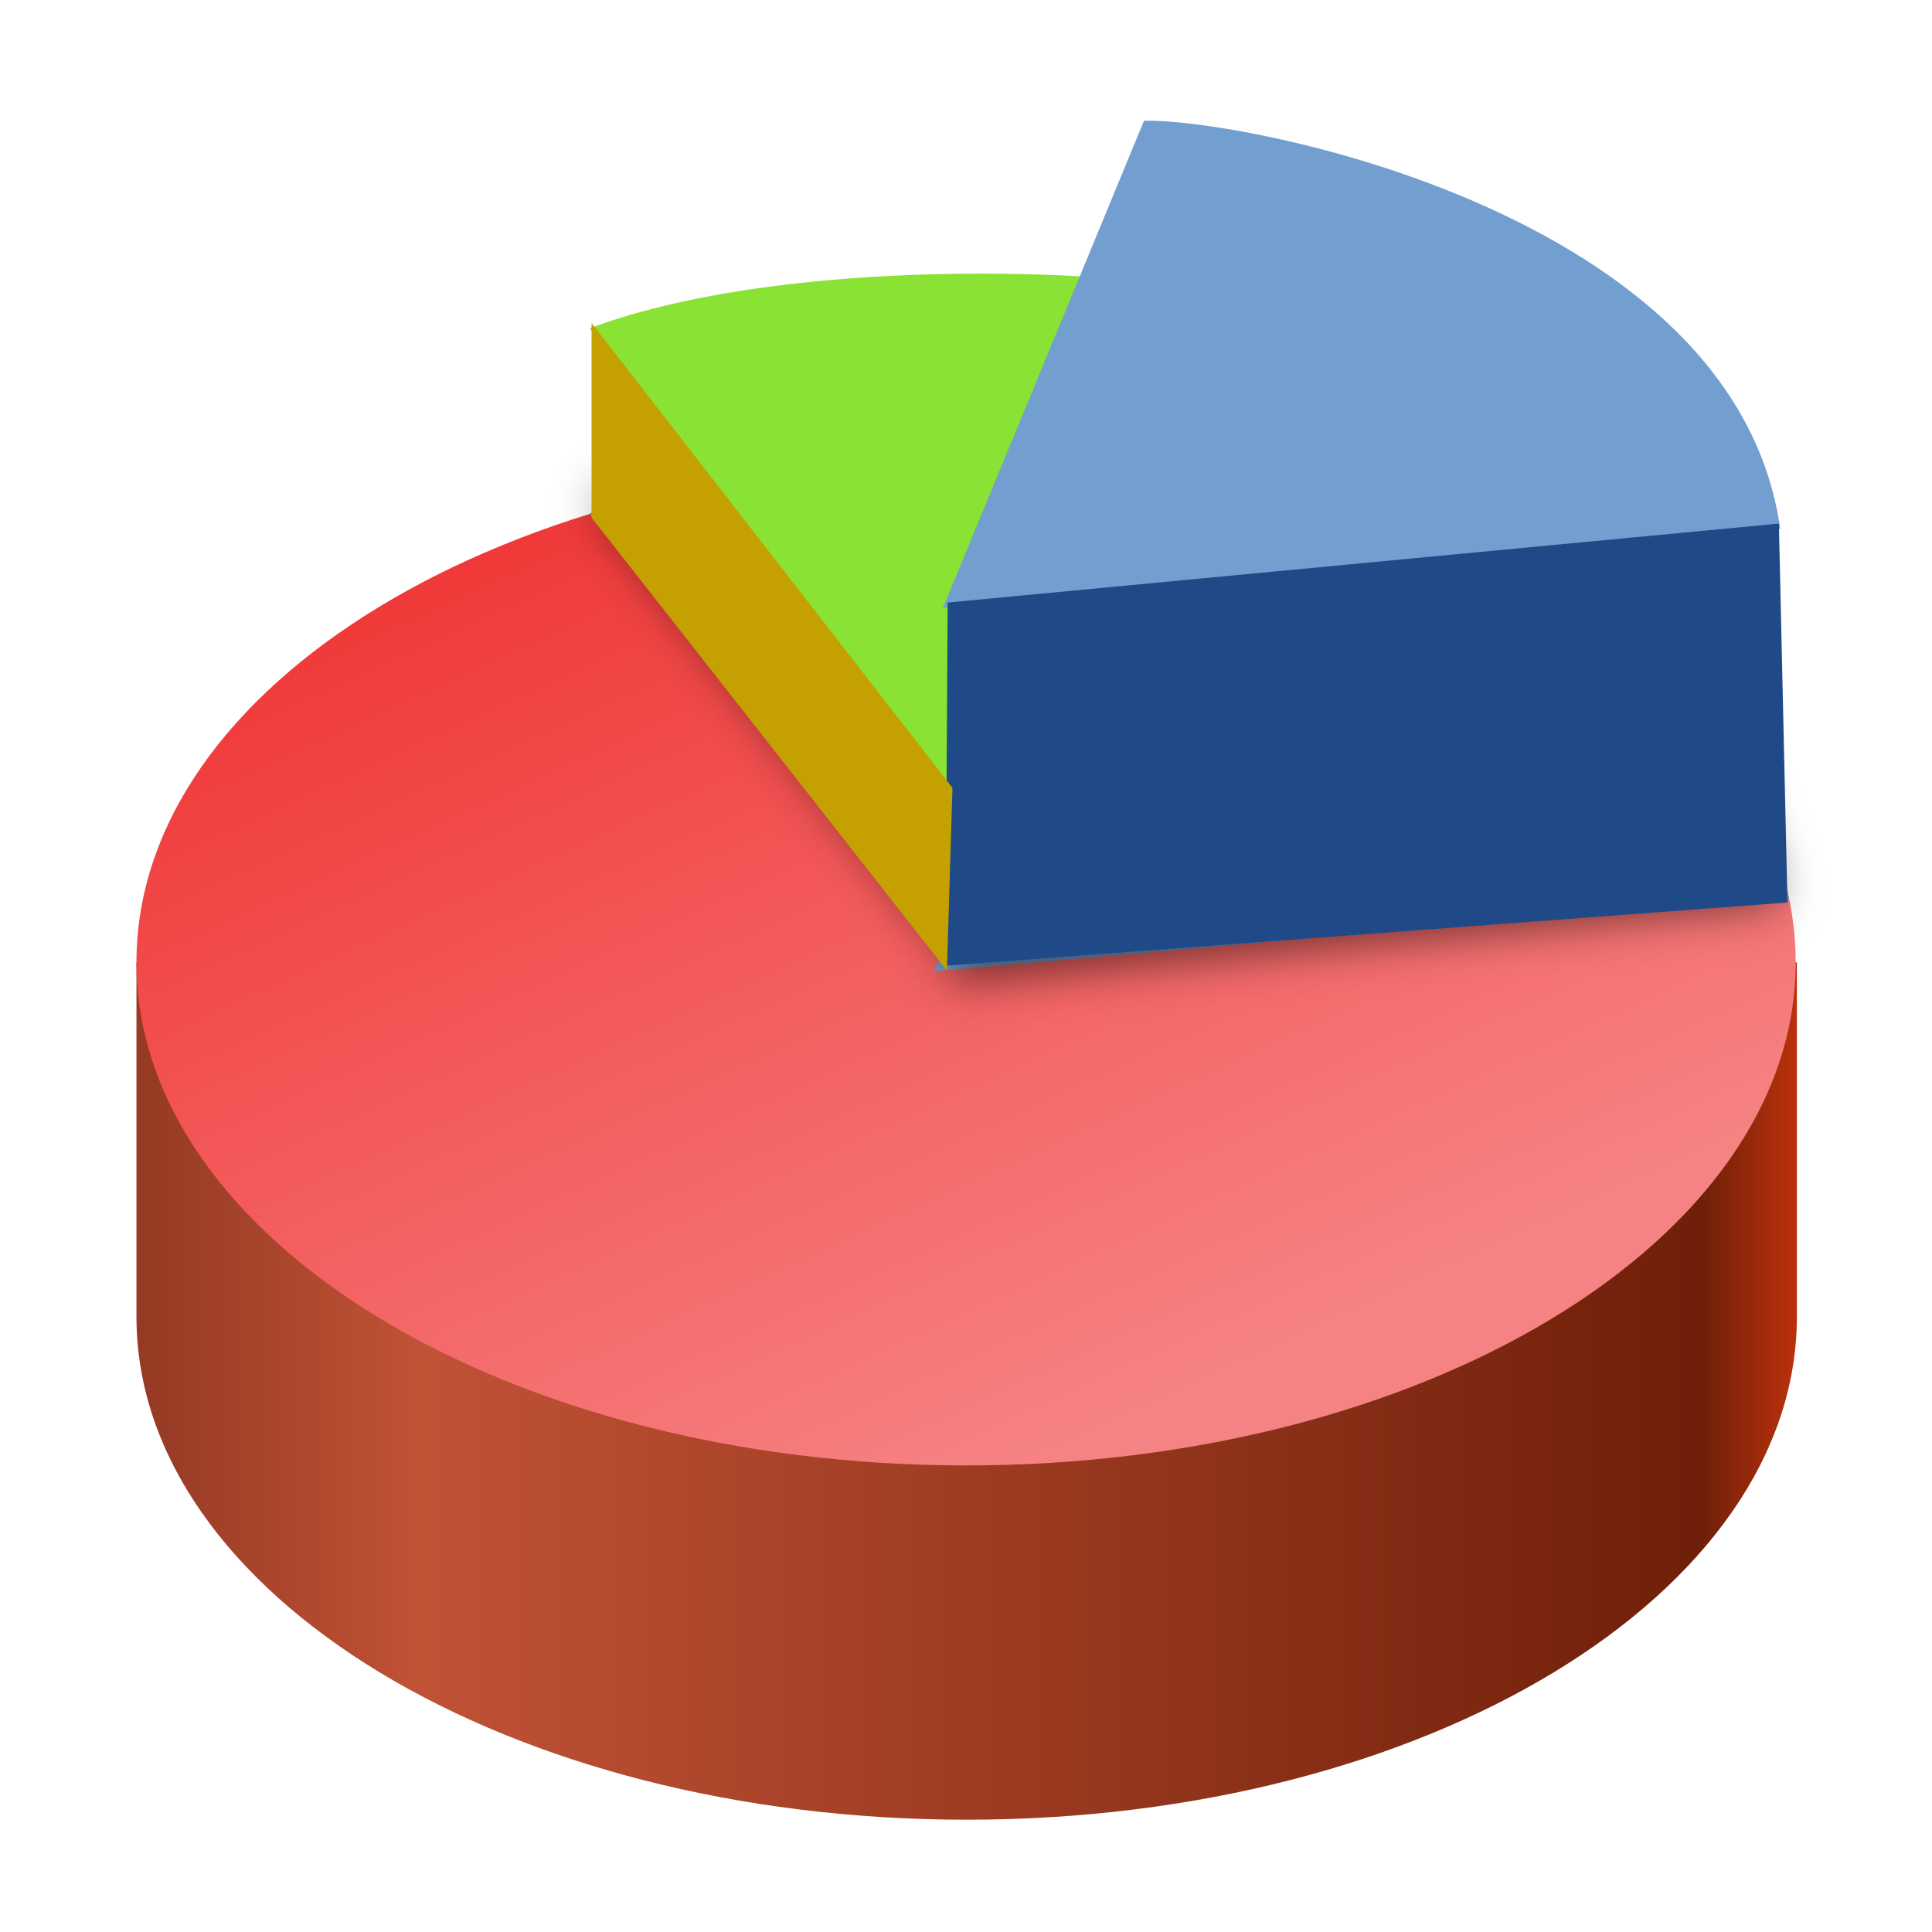
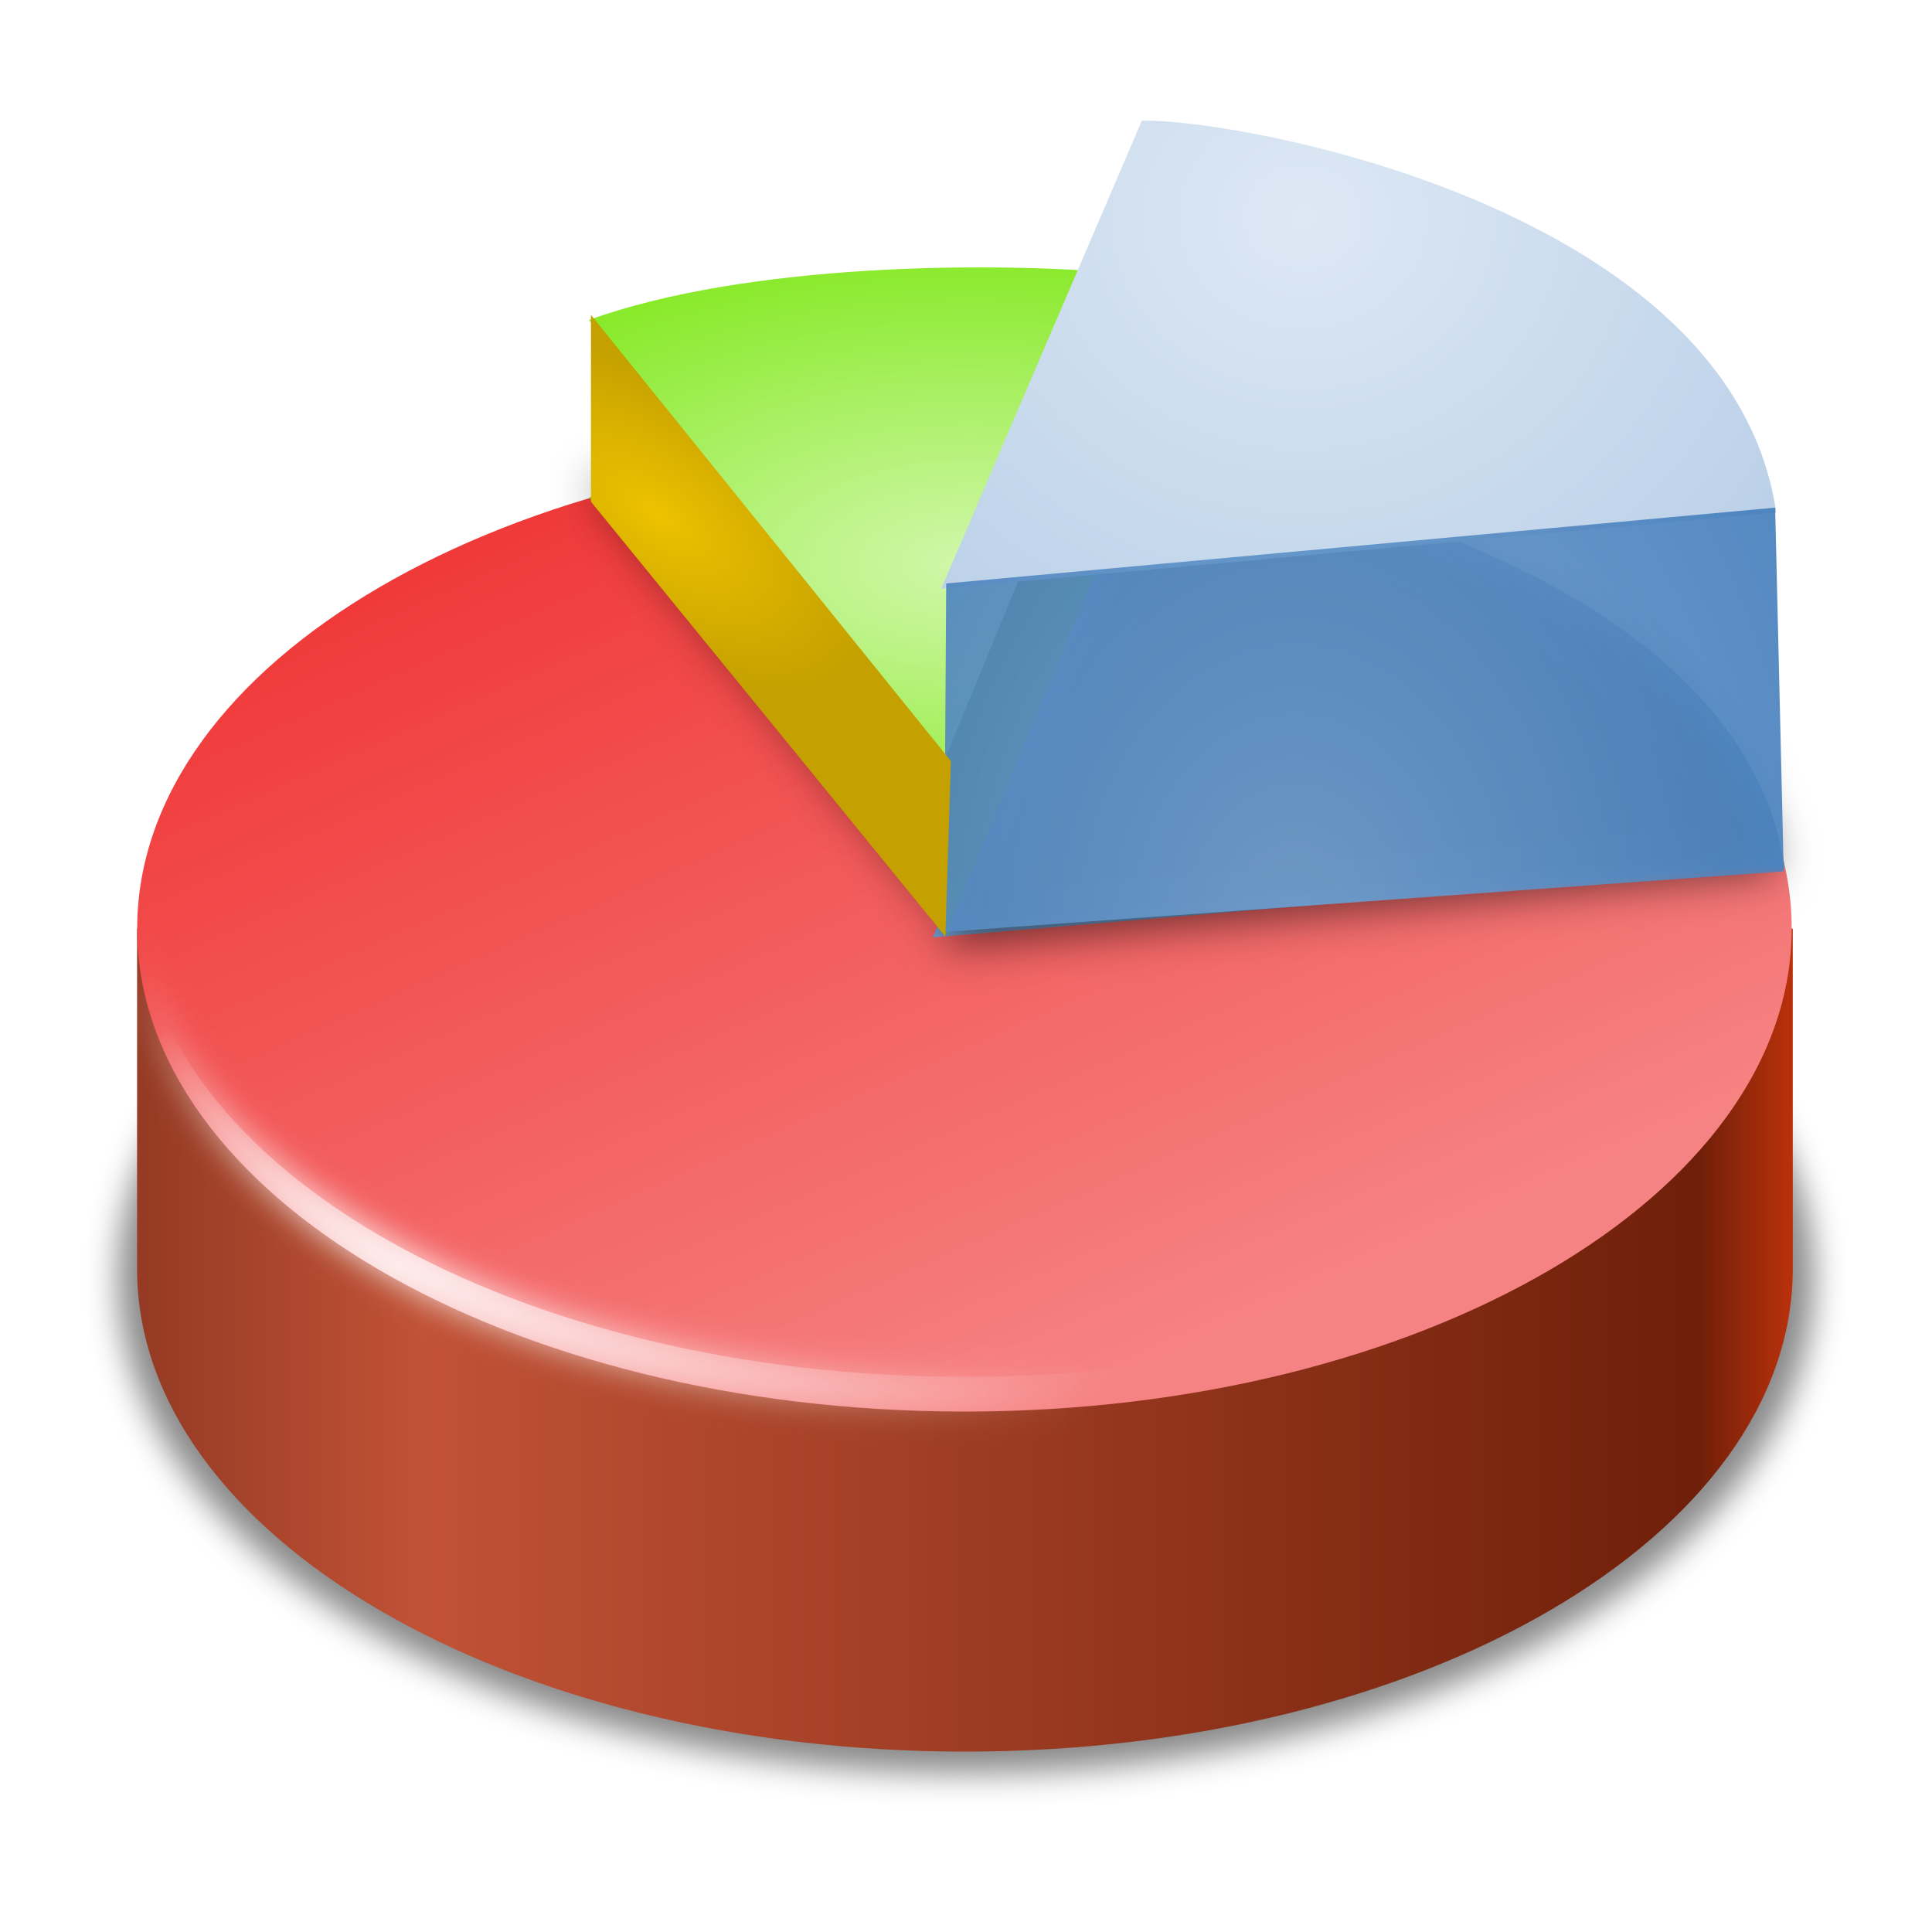
<svg xmlns="http://www.w3.org/2000/svg" xmlns:xlink="http://www.w3.org/1999/xlink" width="16" height="16" id="svg2" version="1.1">
  <defs id="defs4">
    <linearGradient y2="98.883" x2="118.348" y1="81.176" x1="106.025" gradientUnits="userSpaceOnUse" id="linearGradient17659-4">
      <stop id="stop17661-0" style="stop-color:#da4522;stop-opacity:1;" offset="0" />
      <stop offset="0.025" style="stop-color:#953a24;stop-opacity:1;" id="stop17667-4" />
      <stop offset="0.19" style="stop-color:#c15236;stop-opacity:1;" id="stop17665-75" />
      <stop id="stop17669-0" style="stop-color:#6f1f09;stop-opacity:1" offset="0.944" />
      <stop id="stop17663-8" style="stop-color:#ba310b;stop-opacity:1" offset="1" />
    </linearGradient>
    <linearGradient id="linearGradient5257-3">
      <stop style="stop-color:#ef2929;stop-opacity:1;" offset="0" id="stop5259-87" />
      <stop style="stop-color:#f68383;stop-opacity:1;" offset="1" id="stop5261-1" />
    </linearGradient>
    <linearGradient id="linearGradient17864-9">
      <stop style="stop-color:#d1f7ab;stop-opacity:1;" offset="0" id="stop17866-9" />
      <stop style="stop-color:#85e923;stop-opacity:1;" offset="1" id="stop17868-41" />
    </linearGradient>
    <linearGradient id="linearGradient17317-98">
      <stop style="stop-color:#dde8f4;stop-opacity:1;" offset="0" id="stop17319-1" />
      <stop style="stop-color:#bad0e8;stop-opacity:1;" offset="1" id="stop17321-6" />
    </linearGradient>
    <linearGradient id="linearGradient17325-1">
      <stop style="stop-color:#729fcf;stop-opacity:1;" offset="0" id="stop17327-8" />
      <stop style="stop-color:#3f7ab9;stop-opacity:1;" offset="1" id="stop17329-8" />
    </linearGradient>
    <linearGradient id="linearGradient17339-7">
      <stop id="stop17341-6" offset="0" style="stop-color:#729fcf;stop-opacity:0;" />
      <stop id="stop17343-4" offset="1" style="stop-color:#3f7ab9;stop-opacity:1;" />
    </linearGradient>
    <linearGradient id="linearGradient17767-1">
      <stop id="stop17771-8" offset="0" style="stop-color:#edc200;stop-opacity:1;" />
      <stop id="stop17769-4" offset="1" style="stop-color:#c4a000;stop-opacity:1;" />
    </linearGradient>
    <linearGradient y2="98.883" x2="118.348" y1="81.176" x1="106.025" gradientUnits="userSpaceOnUse" id="linearGradient17659-4-4">
      <stop id="stop17661-0-5" style="stop-color:#da4522;stop-opacity:1;" offset="0" />
      <stop offset="0.025" style="stop-color:#953a24;stop-opacity:1;" id="stop17667-4-2" />
      <stop offset="0.19" style="stop-color:#c15236;stop-opacity:1;" id="stop17665-75-0" />
      <stop id="stop17669-0-2" style="stop-color:#6f1f09;stop-opacity:1" offset="0.944" />
      <stop id="stop17663-8-2" style="stop-color:#ba310b;stop-opacity:1" offset="1" />
    </linearGradient>
    <linearGradient id="linearGradient5257-3-4">
      <stop style="stop-color:#ef2929;stop-opacity:1;" offset="0" id="stop5259-87-7" />
      <stop style="stop-color:#f68383;stop-opacity:1;" offset="1" id="stop5261-1-9" />
    </linearGradient>
    <linearGradient id="linearGradient17864-9-9">
      <stop style="stop-color:#d1f7ab;stop-opacity:1;" offset="0" id="stop17866-9-5" />
      <stop style="stop-color:#85e923;stop-opacity:1;" offset="1" id="stop17868-41-4" />
    </linearGradient>
    <linearGradient id="linearGradient17317-98-6">
      <stop style="stop-color:#dde8f4;stop-opacity:1;" offset="0" id="stop17319-1-0" />
      <stop style="stop-color:#bad0e8;stop-opacity:1;" offset="1" id="stop17321-6-9" />
    </linearGradient>
    <linearGradient id="linearGradient17325-1-6">
      <stop style="stop-color:#729fcf;stop-opacity:1;" offset="0" id="stop17327-8-0" />
      <stop style="stop-color:#3f7ab9;stop-opacity:1;" offset="1" id="stop17329-8-6" />
    </linearGradient>
    <linearGradient id="linearGradient17339-7-9">
      <stop id="stop17341-6-2" offset="0" style="stop-color:#729fcf;stop-opacity:0;" />
      <stop id="stop17343-4-5" offset="1" style="stop-color:#3f7ab9;stop-opacity:1;" />
    </linearGradient>
    <linearGradient id="linearGradient17767-1-0">
      <stop id="stop17771-8-6" offset="0" style="stop-color:#edc200;stop-opacity:1;" />
      <stop id="stop17769-4-4" offset="1" style="stop-color:#c4a000;stop-opacity:1;" />
    </linearGradient>
    <linearGradient y2="98.883" x2="118.348" y1="81.176" x1="106.025" gradientUnits="userSpaceOnUse" id="linearGradient17659-4-4-7">
      <stop id="stop17661-0-5-4" style="stop-color:#da4522;stop-opacity:1;" offset="0" />
      <stop offset="0.025" style="stop-color:#953a24;stop-opacity:1;" id="stop17667-4-2-0" />
      <stop offset="0.19" style="stop-color:#c15236;stop-opacity:1;" id="stop17665-75-0-9" />
      <stop id="stop17669-0-2-6" style="stop-color:#6f1f09;stop-opacity:1" offset="0.944" />
      <stop id="stop17663-8-2-6" style="stop-color:#ba310b;stop-opacity:1" offset="1" />
    </linearGradient>
    <linearGradient id="linearGradient5257-3-4-2">
      <stop style="stop-color:#ef2929;stop-opacity:1;" offset="0" id="stop5259-87-7-3" />
      <stop style="stop-color:#f68383;stop-opacity:1;" offset="1" id="stop5261-1-9-9" />
    </linearGradient>
    <linearGradient id="linearGradient17864-9-9-0">
      <stop style="stop-color:#d1f7ab;stop-opacity:1;" offset="0" id="stop17866-9-5-1" />
      <stop style="stop-color:#85e923;stop-opacity:1;" offset="1" id="stop17868-41-4-3" />
    </linearGradient>
    <linearGradient id="linearGradient17317-98-6-2">
      <stop style="stop-color:#dde8f4;stop-opacity:1;" offset="0" id="stop17319-1-0-9" />
      <stop style="stop-color:#bad0e8;stop-opacity:1;" offset="1" id="stop17321-6-9-5" />
    </linearGradient>
    <linearGradient id="linearGradient17325-1-6-3">
      <stop style="stop-color:#729fcf;stop-opacity:1;" offset="0" id="stop17327-8-0-3" />
      <stop style="stop-color:#3f7ab9;stop-opacity:1;" offset="1" id="stop17329-8-6-7" />
    </linearGradient>
    <linearGradient id="linearGradient17339-7-9-0">
      <stop id="stop17341-6-2-7" offset="0" style="stop-color:#729fcf;stop-opacity:0;" />
      <stop id="stop17343-4-5-0" offset="1" style="stop-color:#3f7ab9;stop-opacity:1;" />
    </linearGradient>
    <linearGradient id="linearGradient17767-1-0-8">
      <stop id="stop17771-8-6-5" offset="0" style="stop-color:#edc200;stop-opacity:1;" />
      <stop id="stop17769-4-4-4" offset="1" style="stop-color:#c4a000;stop-opacity:1;" />
    </linearGradient>
    <linearGradient y2="98.883" x2="118.348" y1="81.176" x1="106.025" gradientUnits="userSpaceOnUse" id="linearGradient17659-7-6-1">
      <stop id="stop17661-8-4-5" style="stop-color:#da4522;stop-opacity:1;" offset="0" />
      <stop offset="0.025" style="stop-color:#953a24;stop-opacity:1;" id="stop17667-7-0-2" />
      <stop offset="0.19" style="stop-color:#c15236;stop-opacity:1;" id="stop17665-7-6-9" />
      <stop id="stop17669-1-7-1" style="stop-color:#6f1f09;stop-opacity:1" offset="0.944" />
      <stop id="stop17663-6-1-7" style="stop-color:#ba310b;stop-opacity:1" offset="1" />
    </linearGradient>
    <linearGradient id="linearGradient5257-5-8-9">
      <stop style="stop-color:#ef2929;stop-opacity:1;" offset="0" id="stop5259-8-8-1" />
      <stop style="stop-color:#f68383;stop-opacity:1;" offset="1" id="stop5261-4-5-2" />
    </linearGradient>
    <linearGradient id="linearGradient17864-3-1-8">
      <stop style="stop-color:#d1f7ab;stop-opacity:1;" offset="0" id="stop17866-3-1-8" />
      <stop style="stop-color:#85e923;stop-opacity:1;" offset="1" id="stop17868-4-0-2" />
    </linearGradient>
    <linearGradient id="linearGradient17317-9-7-0">
      <stop style="stop-color:#dde8f4;stop-opacity:1;" offset="0" id="stop17319-6-5-2" />
      <stop style="stop-color:#bad0e8;stop-opacity:1;" offset="1" id="stop17321-4-8-6" />
    </linearGradient>
    <linearGradient id="linearGradient17325-8-0-5">
      <stop style="stop-color:#729fcf;stop-opacity:1;" offset="0" id="stop17327-6-2-5" />
      <stop style="stop-color:#3f7ab9;stop-opacity:1;" offset="1" id="stop17329-2-4-8" />
    </linearGradient>
    <linearGradient id="linearGradient17767-8-8-9">
      <stop id="stop17771-2-4-1" offset="0" style="stop-color:#edc200;stop-opacity:1;" />
      <stop id="stop17769-3-1-3" offset="1" style="stop-color:#c4a000;stop-opacity:1;" />
    </linearGradient>
    <radialGradient xlink:href="#linearGradient17039-3-7-98-4" id="radialGradient6108" gradientUnits="userSpaceOnUse" gradientTransform="matrix(0.3809419,-0.01176371,0.00313628,0.128796,279.1225,160.1886)" cx="55.641" cy="193.295" fx="55.641" fy="193.295" r="96.547" />
    <linearGradient id="linearGradient17039-3-7-98-4">
      <stop id="stop17041-0-1-6-1" offset="0" style="stop-color:#ffffff;stop-opacity:1;" />
      <stop id="stop17043-1-0-3-4" offset="1" style="stop-color:#ffffff;stop-opacity:0;" />
    </linearGradient>
-     <filter color-interpolation-filters="sRGB" id="filter17179-3-3-5-8">
-       <feGaussianBlur stdDeviation="1.88" id="feGaussianBlur17181-8-3-6-3" />
-     </filter>
    <linearGradient xlink:href="#linearGradient17659-7-6-1-5" id="linearGradient6157-5" gradientUnits="userSpaceOnUse" gradientTransform="matrix(0.5506096,0,0,0.5302081,246.5222,134.084)" x1="92.067" y1="96.875" x2="130.4" y2="96.875" />
    <linearGradient y2="98.883" x2="118.348" y1="81.176" x1="106.025" gradientUnits="userSpaceOnUse" id="linearGradient17659-7-6-1-5">
      <stop id="stop17661-8-4-5-9" style="stop-color:#da4522;stop-opacity:1;" offset="0" />
      <stop offset="0.025" style="stop-color:#953a24;stop-opacity:1;" id="stop17667-7-0-2-2" />
      <stop offset="0.19" style="stop-color:#c15236;stop-opacity:1;" id="stop17665-7-6-9-5" />
      <stop id="stop17669-1-7-1-0" style="stop-color:#6f1f09;stop-opacity:1" offset="0.944" />
      <stop id="stop17663-6-1-7-6" style="stop-color:#ba310b;stop-opacity:1" offset="1" />
    </linearGradient>
    <linearGradient xlink:href="#linearGradient5257-5-8-9-7" id="linearGradient6154-2" gradientUnits="userSpaceOnUse" gradientTransform="matrix(0.550208,0,0,0.5302081,246.5596,134.084)" x1="104.879" y1="69.007" x2="117.905" y2="96.292" />
    <linearGradient id="linearGradient5257-5-8-9-7">
      <stop style="stop-color:#ef2929;stop-opacity:1;" offset="0" id="stop5259-8-8-1-7" />
      <stop style="stop-color:#f68383;stop-opacity:1;" offset="1" id="stop5261-4-5-2-7" />
    </linearGradient>
-     <filter color-interpolation-filters="sRGB" id="filter17435-9-7-7-7">
-       <feGaussianBlur stdDeviation="2.451" id="feGaussianBlur17437-5-3-2-7" />
-     </filter>
-     <filter color-interpolation-filters="sRGB" id="filter17922-7-7-2-3">
-       <feGaussianBlur stdDeviation="2.676" id="feGaussianBlur17924-6-3-5-9" />
-     </filter>
    <radialGradient xlink:href="#linearGradient17864-3-1-8-9" id="radialGradient6144-3" gradientUnits="userSpaceOnUse" gradientTransform="matrix(0.2449309,0,0,0.1291233,276.7174,164.4662)" cx="127.98" cy="83.405" fx="127.98" fy="83.405" r="32.413" />
    <linearGradient id="linearGradient17864-3-1-8-9">
      <stop style="stop-color:#d1f7ab;stop-opacity:1;" offset="0" id="stop17866-3-1-8-4" />
      <stop style="stop-color:#85e923;stop-opacity:1;" offset="1" id="stop17868-4-0-2-8" />
    </linearGradient>
    <radialGradient xlink:href="#linearGradient17317-9-7-0-0" id="radialGradient6141-1" gradientUnits="userSpaceOnUse" gradientTransform="matrix(0.147604,0,0,0.1375823,287.5822,166.7356)" cx="166.913" cy="29.17" fx="166.913" fy="29.17" r="49.727" />
    <linearGradient id="linearGradient17317-9-7-0-0">
      <stop style="stop-color:#dde8f4;stop-opacity:1;" offset="0" id="stop17319-6-5-2-0" />
      <stop style="stop-color:#bad0e8;stop-opacity:1;" offset="1" id="stop17321-4-8-6-3" />
    </linearGradient>
    <radialGradient xlink:href="#linearGradient17325-8-0-5-2" id="radialGradient6138-1" gradientUnits="userSpaceOnUse" gradientTransform="matrix(0.1633241,0,0,0.2258315,285.01,146.2345)" cx="166" cy="149.5" fx="166" fy="149.5" r="49" />
    <linearGradient id="linearGradient17325-8-0-5-2">
      <stop style="stop-color:#729fcf;stop-opacity:1;" offset="0" id="stop17327-6-2-5-9" />
      <stop style="stop-color:#3f7ab9;stop-opacity:1;" offset="1" id="stop17329-2-4-8-7" />
    </linearGradient>
-     <filter color-interpolation-filters="sRGB" id="filter17725-6-3-7-1">
-       <feGaussianBlur stdDeviation="1.476" id="feGaussianBlur17727-5-8-5-4" />
-     </filter>
    <radialGradient xlink:href="#linearGradient17767-8-8-9-7" id="radialGradient6121-6" gradientUnits="userSpaceOnUse" gradientTransform="matrix(0.1203721,0.09104843,-0.04299902,0.06266661,296.6827,161.1104)" cx="91.57" cy="82.041" fx="91.57" fy="82.041" r="20.86" />
    <linearGradient id="linearGradient17767-8-8-9-7">
      <stop id="stop17771-2-4-1-1" offset="0" style="stop-color:#edc200;stop-opacity:1;" />
      <stop id="stop17769-3-1-3-1" offset="1" style="stop-color:#c4a000;stop-opacity:1;" />
    </linearGradient>
    <radialGradient r="96.547" fy="193.295" fx="55.641" cy="193.295" cx="55.641" gradientTransform="matrix(0.3809419,-0.01176371,0.00313628,0.128796,279.1225,160.1886)" gradientUnits="userSpaceOnUse" id="radialGradient6241" xlink:href="#linearGradient17039-3-7-98-4-3" />
    <linearGradient id="linearGradient17039-3-7-98-4-3">
      <stop id="stop17041-0-1-6-1-8" offset="0" style="stop-color:#ffffff;stop-opacity:1;" />
      <stop id="stop17043-1-0-3-4-9" offset="1" style="stop-color:#ffffff;stop-opacity:0;" />
    </linearGradient>
    <radialGradient r="96.547" fy="193.295" fx="55.641" cy="193.295" cx="55.641" gradientTransform="matrix(0.3809419,-0.01176371,0.00313628,0.128796,279.1225,160.1886)" gradientUnits="userSpaceOnUse" id="radialGradient4343" xlink:href="#linearGradient17039-3-7-98-4-3" />
    <linearGradient xlink:href="#linearGradient17659-7-6-1-5-4" id="linearGradient6672" gradientUnits="userSpaceOnUse" gradientTransform="matrix(0.3670732,0,0,0.3534721,263.0148,229.3893)" x1="92.067" y1="96.875" x2="130.4" y2="96.875" />
    <linearGradient y2="98.883" x2="118.348" y1="81.176" x1="106.025" gradientUnits="userSpaceOnUse" id="linearGradient17659-7-6-1-5-4">
      <stop id="stop17661-8-4-5-9-1" style="stop-color:#da4522;stop-opacity:1;" offset="0" />
      <stop offset="0.025" style="stop-color:#953a24;stop-opacity:1;" id="stop17667-7-0-2-2-2" />
      <stop offset="0.19" style="stop-color:#c15236;stop-opacity:1;" id="stop17665-7-6-9-5-7" />
      <stop id="stop17669-1-7-1-0-7" style="stop-color:#6f1f09;stop-opacity:1" offset="0.944" />
      <stop id="stop17663-6-1-7-6-8" style="stop-color:#ba310b;stop-opacity:1" offset="1" />
    </linearGradient>
    <linearGradient xlink:href="#linearGradient5257-5-8-9-7-8" id="linearGradient6669" gradientUnits="userSpaceOnUse" gradientTransform="matrix(0.3668055,0,0,0.3534721,263.0397,229.3893)" x1="104.879" y1="69.007" x2="117.905" y2="96.292" />
    <linearGradient id="linearGradient5257-5-8-9-7-8">
      <stop style="stop-color:#ef2929;stop-opacity:1;" offset="0" id="stop5259-8-8-1-7-1" />
      <stop style="stop-color:#f68383;stop-opacity:1;" offset="1" id="stop5261-4-5-2-7-5" />
    </linearGradient>
    <filter color-interpolation-filters="sRGB" id="filter17435-9-7-7-7-2">
      <feGaussianBlur stdDeviation="2.451" id="feGaussianBlur17437-5-3-2-7-9" />
    </filter>
    <filter color-interpolation-filters="sRGB" id="filter17922-7-7-2-3-6">
      <feGaussianBlur stdDeviation="2.676" id="feGaussianBlur17924-6-3-5-9-3" />
    </filter>
+     <filter color-interpolation-filters="sRGB" id="filter17179-8-4-0-9-2-1">
+       <feGaussianBlur stdDeviation="1.88" id="feGaussianBlur17181-6-0-7-0-0-7" />
+     </filter>
+     <linearGradient xlink:href="#linearGradient17659-4-5-2-0-6-4" id="linearGradient7009" gradientUnits="userSpaceOnUse" gradientTransform="matrix(0.3660312,0,0,0.3393242,263.1181,230.3344)" x1="92.067" y1="96.875" x2="130.4" y2="96.875" />
+     <linearGradient y2="98.883" x2="118.348" y1="81.176" x1="106.025" gradientUnits="userSpaceOnUse" id="linearGradient17659-4-5-2-0-6-4">
+       <stop id="stop17661-0-8-7-6-3-3" style="stop-color:#da4522;stop-opacity:1;" offset="0" />
+       <stop offset="0.025" style="stop-color:#953a24;stop-opacity:1;" id="stop17667-4-5-9-4-8-3" />
+       <stop offset="0.19" style="stop-color:#c15236;stop-opacity:1;" id="stop17665-75-4-7-6-9-3" />
+       <stop id="stop17669-0-1-0-0-0-1" style="stop-color:#6f1f09;stop-opacity:1" offset="0.944" />
+       <stop id="stop17663-8-7-5-8-9-2" style="stop-color:#ba310b;stop-opacity:1" offset="1" />
+     </linearGradient>
+     <linearGradient xlink:href="#linearGradient5257-3-0-1-4-1-9" id="linearGradient7006" gradientUnits="userSpaceOnUse" gradientTransform="matrix(0.3657643,0,0,0.3393242,263.1429,230.3344)" x1="104.879" y1="69.007" x2="117.905" y2="96.292" />
+     <linearGradient id="linearGradient5257-3-0-1-4-1-9">
+       <stop style="stop-color:#ef2929;stop-opacity:1;" offset="0" id="stop5259-87-2-8-3-3-4" />
+       <stop style="stop-color:#f68383;stop-opacity:1;" offset="1" id="stop5261-1-8-2-3-8-9" />
+     </linearGradient>
+     <radialGradient xlink:href="#linearGradient17039-7-5-8-1-3-8" id="radialGradient6968" gradientUnits="userSpaceOnUse" gradientTransform="matrix(0.8135621,0.2110374,-0.0750951,0.2894962,28.77986,89.43275)" cx="59.141" cy="179.921" fx="59.141" fy="179.921" r="96.547" />
+     <linearGradient id="linearGradient17039-7-5-8-1-3-8">
+       <stop style="stop-color:#ffffff;stop-opacity:1;" offset="0" id="stop17041-00-2-8-5-0-6" />
+       <stop style="stop-color:#ffffff;stop-opacity:0;" offset="1" id="stop17043-2-7-9-7-1-2" />
+     </linearGradient>
+     <filter color-interpolation-filters="sRGB" id="filter17525-5-2-8-1-9-4">
+       <feGaussianBlur stdDeviation="1.844" id="feGaussianBlur17527-7-8-1-1-4-7" />
+     </filter>
+     <filter color-interpolation-filters="sRGB" id="filter17435-7-8-7-2-9-5">
+       <feGaussianBlur stdDeviation="2.451" id="feGaussianBlur17437-3-8-0-3-0-0" />
+     </filter>
+     <filter color-interpolation-filters="sRGB" id="filter17922-9-0-6-8-2-8">
+       <feGaussianBlur stdDeviation="2.676" id="feGaussianBlur17924-7-4-2-1-7-9" />
+     </filter>
+     <radialGradient xlink:href="#linearGradient17864-9-5-7-7-1-9" id="radialGradient6998" gradientUnits="userSpaceOnUse" gradientTransform="matrix(0.1628238,0,0,0.08263675,283.1911,249.7785)" cx="127.98" cy="83.405" fx="127.98" fy="83.405" r="32.413" />
+     <linearGradient id="linearGradient17864-9-5-7-7-1-9">
+       <stop style="stop-color:#d1f7ab;stop-opacity:1;" offset="0" id="stop17866-9-8-1-2-7-7" />
+       <stop style="stop-color:#85e923;stop-opacity:1;" offset="1" id="stop17868-41-8-0-2-4-3" />
+     </linearGradient>
+     <radialGradient xlink:href="#linearGradient17317-98-8-9-2-4-7" id="radialGradient6995" gradientUnits="userSpaceOnUse" gradientTransform="matrix(0.09812334,0,0,0.08805032,290.4137,251.2309)" cx="166.913" cy="29.17" fx="166.913" fy="29.17" r="49.727" />
+     <linearGradient id="linearGradient17317-98-8-9-2-4-7">
+       <stop style="stop-color:#dde8f4;stop-opacity:1;" offset="0" id="stop17319-1-06-3-8-9-2" />
+       <stop style="stop-color:#bad0e8;stop-opacity:1;" offset="1" id="stop17321-6-97-2-4-1-4" />
+     </linearGradient>
+     <radialGradient xlink:href="#linearGradient17325-1-1-8-0-1-1" id="radialGradient6992" gradientUnits="userSpaceOnUse" gradientTransform="matrix(0.1085737,0,0,0.1445283,288.7038,238.1105)" cx="166" cy="149.5" fx="166" fy="149.5" r="49" />
+     <linearGradient id="linearGradient17325-1-1-8-0-1-1">
+       <stop style="stop-color:#729fcf;stop-opacity:1;" offset="0" id="stop17327-8-6-2-2-0-4" />
+       <stop style="stop-color:#3f7ab9;stop-opacity:1;" offset="1" id="stop17329-8-5-1-5-4-5" />
+     </linearGradient>
+     <radialGradient xlink:href="#linearGradient17039-7-5-8-1-3-8" id="radialGradient6989" gradientUnits="userSpaceOnUse" gradientTransform="matrix(0.07095537,0,0,0.0214499,295.2494,258.3684)" cx="55.641" cy="193.295" fx="55.641" fy="193.295" r="96.547" />
+     <radialGradient xlink:href="#linearGradient17767-1-7-9-2-5-0" id="radialGradient6986" gradientUnits="userSpaceOnUse" gradientTransform="matrix(0.08002031,0.05826945,-0.02858465,0.04010557,296.4634,247.6308)" cx="91.57" cy="82.041" fx="91.57" fy="82.041" r="20.86" />
+     <linearGradient id="linearGradient17767-1-7-9-2-5-0">
+       <stop id="stop17771-8-5-4-7-7-7" offset="0" style="stop-color:#edc200;stop-opacity:1;" />
+       <stop id="stop17769-4-49-6-1-8-1" offset="1" style="stop-color:#c4a000;stop-opacity:1;" />
+     </linearGradient>
  </defs>
-   <g id="layer1" transform="translate(-1938.743,-892.779)">
-     <g transform="translate(1642.743,640.779)" style="display:inline;enable-background:new" id="g5118">
-       <rect y="252" x="296" height="16" width="16" id="rect3986-2-4-6-0-8" style="opacity:0;fill:#fcaf3e;fill-opacity:0.929;fill-rule:evenodd;stroke:none;display:inline;enable-background:new" />
-       <path id="path12964-9-9-1-8-4" d="m 310.644,259.97 c -0.788,-1.775 -3.46,-3.082 -6.639,-3.082 -3.178,0 -4.794,0.996 -5.582,2.771 l -1.293,0.311 0,2.934 c 0,2.301 3.079,4.166 6.876,4.166 3.797,0 6.875,-1.865 6.875,-4.166 l 0,-2.934 -0.237,0 0,0 z" style="fill:url(#linearGradient6672);fill-opacity:1;fill-rule:nonzero;stroke:none;display:inline" />
-       <path id="path12971-8-0-2-8-3" d="m 310.871,259.97 c 0,2.301 -3.076,4.166 -6.87,4.166 -3.795,0 -6.871,-1.865 -6.871,-4.166 0,-2.301 3.076,-4.166 6.871,-4.166 3.795,0 6.87,1.865 6.87,4.166 l 0,0 z" style="fill:url(#linearGradient6669);fill-opacity:1;fill-rule:nonzero;stroke:none;display:inline" />
-       <path id="path12985-3-6-7-5-8" d="m 310.814,259.443 c -0.37,-2.638 -4.56,-3.478 -5.34,-3.454 l -1.737,4.055 6.792,-0.601 0.285,-3e-5 z" style="fill:#729fcf;fill-rule:nonzero;stroke:none;display:inline" />
-       <path id="path12999-0-4-5-8-5" d="m 303.846,260.018 -2.963,-3.767 c 1.291,-0.487 3.38,-0.518 4.613,-0.386 l -1.649,4.153 z" style="fill:#73d216;fill-rule:nonzero;stroke:none;display:inline" />
-       <path transform="matrix(0.07115737,0,0,0.07471051,294.9357,251.107)" id="path17349-1-5-0-3-1" d="M 222.14,112.083 C 216.945,76.768 159.059,66.524 148.1,66.845 l -23.414,54.031 97.455,-8.793 z" style="opacity:0.524;fill:#000000;fill-opacity:1;fill-rule:nonzero;stroke:none;display:inline;filter:url(#filter17435-9-7-7-7-2)" />
-       <path transform="matrix(0.07115737,0,0,0.07471051,294.9357,251.107)" id="path17872-4-7-6-5-3" d="M 125.214,117.763 83.567,67.345 C 101.707,60.823 131.069,60.405 148.393,62.173 l -23.179,55.591 z" style="opacity:0.465;fill:#000000;fill-opacity:1;fill-rule:nonzero;stroke:none;display:inline;filter:url(#filter17922-7-7-2-3-6)" />
-       <path style="fill:#8ae234;fill-opacity:1;fill-rule:nonzero;stroke:none;display:inline" d="m 303.846,258.486 -2.963,-3.767 c 1.291,-0.487 3.38,-0.518 4.613,-0.386 l -1.649,4.153 z" id="path17763-7-8-2-1-7" />
-       <path style="fill:#729fcf;fill-opacity:1;fill-rule:nonzero;stroke:none;display:inline" d="m 310.743,256.38 c -0.37,-2.638 -4.489,-3.404 -5.269,-3.38 l -1.666,4.037 6.935,-0.657 z" id="path17303-5-6-4-2-6" />
-       <path id="path17305-7-5-5-9-7" d="m 303.848,256.99 -0.018,3.007 6.973,-0.523 -0.071,-3.138 -6.884,0.654 z" style="color:#000000;fill:#204a87;fill-opacity:1;fill-rule:evenodd;stroke:none;stroke-width:3;marker:none;visibility:visible;display:inline;overflow:visible;enable-background:accumulate" />
-       <path id="path17765-2-2-0-4-0" d="m 303.842,260.038 -2.943,-3.751 0,-1.611 2.989,3.849 -0.046,1.513 z" style="color:#000000;fill:#c4a000;fill-opacity:1;fill-rule:evenodd;stroke:none;stroke-width:3;marker:none;visibility:visible;display:inline;overflow:visible;enable-background:accumulate" />
+   <g id="layer1" transform="translate(-1939.743,-890.779)">
+     <g transform="translate(1643.743,638.779)" style="display:inline;enable-background:new" id="g7056">
+       <path style="opacity:0.465;color:#000000;fill:#000000;fill-opacity:1;fill-rule:evenodd;stroke:none;stroke-width:3;marker:none;visibility:visible;display:inline;overflow:visible;filter:url(#filter17179-8-4-0-9-2-1);enable-background:accumulate" id="path17141-8-8-4-7-6-1" d="m 225.567,202.613 c 0,32.218 -45.43,58.336 -101.47,58.336 -56.04,0 -101.47,-26.118 -101.47,-58.336 0,-32.218 45.43,-58.336 101.47,-58.336 56.04,0 101.47,26.118 101.47,58.336 z" transform="matrix(0.06919413,0,0,0.0702391,295.4132,248.3542)" />
+       <path id="path12964-1-9-2-1-4-9" d="m 310.612,259.691 c -0.786,-1.704 -3.451,-2.958 -6.62,-2.958 -3.169,0 -4.781,0.956 -5.567,2.66 l -1.29,0.298 0,2.816 c 0,2.209 3.07,3.999 6.856,3.999 3.787,0 6.856,-1.79 6.856,-3.999 l 0,-2.816 -0.236,0 0,0 z" style="fill:url(#linearGradient7009);fill-opacity:1;fill-rule:nonzero;stroke:none" />
+       <path id="path12971-9-4-6-0-8-0" d="m 310.838,259.691 c 0,2.209 -3.067,3.999 -6.851,3.999 -3.784,0 -6.851,-1.79 -6.851,-3.999 0,-2.209 3.068,-3.999 6.851,-3.999 3.784,0 6.851,1.79 6.851,3.999 l 0,0 z" style="fill:url(#linearGradient7006);fill-opacity:1;fill-rule:nonzero;stroke:none" />
+       <path id="path12985-5-0-4-1-0-8" d="m 310.781,259.186 c -0.369,-2.533 -4.547,-3.339 -5.325,-3.316 l -1.732,3.893 6.773,-0.577 0.284,-3e-5 z" style="fill:#729fcf;fill-rule:nonzero;stroke:none" />
+       <path id="path12999-5-4-4-4-6-4" d="m 303.833,259.737 -2.955,-3.616 c 1.287,-0.468 3.37,-0.498 4.6,-0.371 l -1.645,3.987 z" style="fill:#73d216;fill-rule:nonzero;stroke:none" />
+       <path transform="matrix(0.07095537,0,0,0.0717202,294.9484,251.1828)" id="path17034-1-9-7-7-1-3" d="m 30.899,116.625 c -0.041,0.664 -0.062,1.331 -0.062,2 0,30.8 43.236,55.75 96.562,55.75 53.327,0 96.531,-24.95 96.531,-55.75 0,-0.669 -0.022,-1.336 -0.062,-2 -1.823,29.874 -44.301,53.75 -96.469,53.75 -52.168,0 -94.677,-23.876 -96.5,-53.75 z" style="fill:url(#radialGradient6968);fill-opacity:1;fill-rule:nonzero;stroke:none;filter:url(#filter17525-5-2-8-1-9-4)" />
+       <path transform="matrix(0.07095537,0,0,0.0717202,294.9484,251.1828)" id="path17349-0-2-6-7-4-8" d="M 222.14,112.083 C 216.945,76.768 159.059,66.524 148.1,66.845 l -23.414,54.031 97.455,-8.793 z" style="opacity:0.524;fill:#000000;fill-opacity:1;fill-rule:nonzero;stroke:none;filter:url(#filter17435-7-8-7-2-9-5)" />
+       <path transform="matrix(0.07095537,0,0,0.0717202,294.9484,251.1828)" id="path17872-0-8-6-0-5-6" d="M 125.214,117.763 83.567,67.345 C 101.707,60.823 131.069,60.405 148.393,62.173 l -23.179,55.591 z" style="opacity:0.465;fill:#000000;fill-opacity:1;fill-rule:nonzero;stroke:none;filter:url(#filter17922-9-0-6-8-2-8)" />
+       <path style="fill:url(#radialGradient6998);fill-opacity:1;fill-rule:nonzero;stroke:none" d="m 303.833,258.266 -2.955,-3.616 c 1.287,-0.468 3.37,-0.498 4.6,-0.371 l -1.645,3.987 z" id="path17763-73-6-0-0-1-1" />
+       <path style="fill:url(#radialGradient6995);fill-opacity:1;fill-rule:nonzero;stroke:none" d="m 310.71,256.245 c -0.369,-2.533 -4.476,-3.268 -5.254,-3.245 l -1.661,3.875 6.915,-0.631 z" id="path17303-0-4-7-6-6-0" />
+       <path id="path17305-1-8-0-4-3-3" d="m 303.836,256.831 -0.018,2.887 6.954,-0.502 -0.071,-3.012 -6.865,0.628 z" style="opacity:0.912;color:#000000;fill:url(#radialGradient6992);fill-opacity:1;fill-rule:evenodd;stroke:none;stroke-width:3;marker:none;visibility:visible;display:inline;overflow:visible;enable-background:accumulate" />
+       <path style="opacity:0.682;fill:url(#radialGradient6989);fill-opacity:1;fill-rule:nonzero;stroke:none" d="m 297.141,259.547 c -0.003,0.048 -0.005,0.095 -0.005,0.143 0,2.209 3.068,3.998 6.852,3.998 3.784,0 6.849,-1.789 6.849,-3.998 0,-0.048 -0.001,-0.096 -0.005,-0.143 -0.129,2.143 -3.143,3.855 -6.845,3.855 -3.702,0 -6.718,-1.712 -6.847,-3.855 z" id="path17493-0-2-3-6-7-4" />
+       <path id="path17765-5-6-5-0-0-9" d="m 303.829,259.756 -2.935,-3.601 0,-1.547 2.981,3.695 -0.046,1.453 z" style="color:#000000;fill:url(#radialGradient6986);fill-opacity:1;fill-rule:evenodd;stroke:none;stroke-width:3;marker:none;visibility:visible;display:inline;overflow:visible;enable-background:accumulate" />
+       <rect y="252" x="296" height="16" width="16" id="rect4769-9-9-7-7-8" style="fill:none;stroke:none" />
    </g>
  </g>
</svg>
